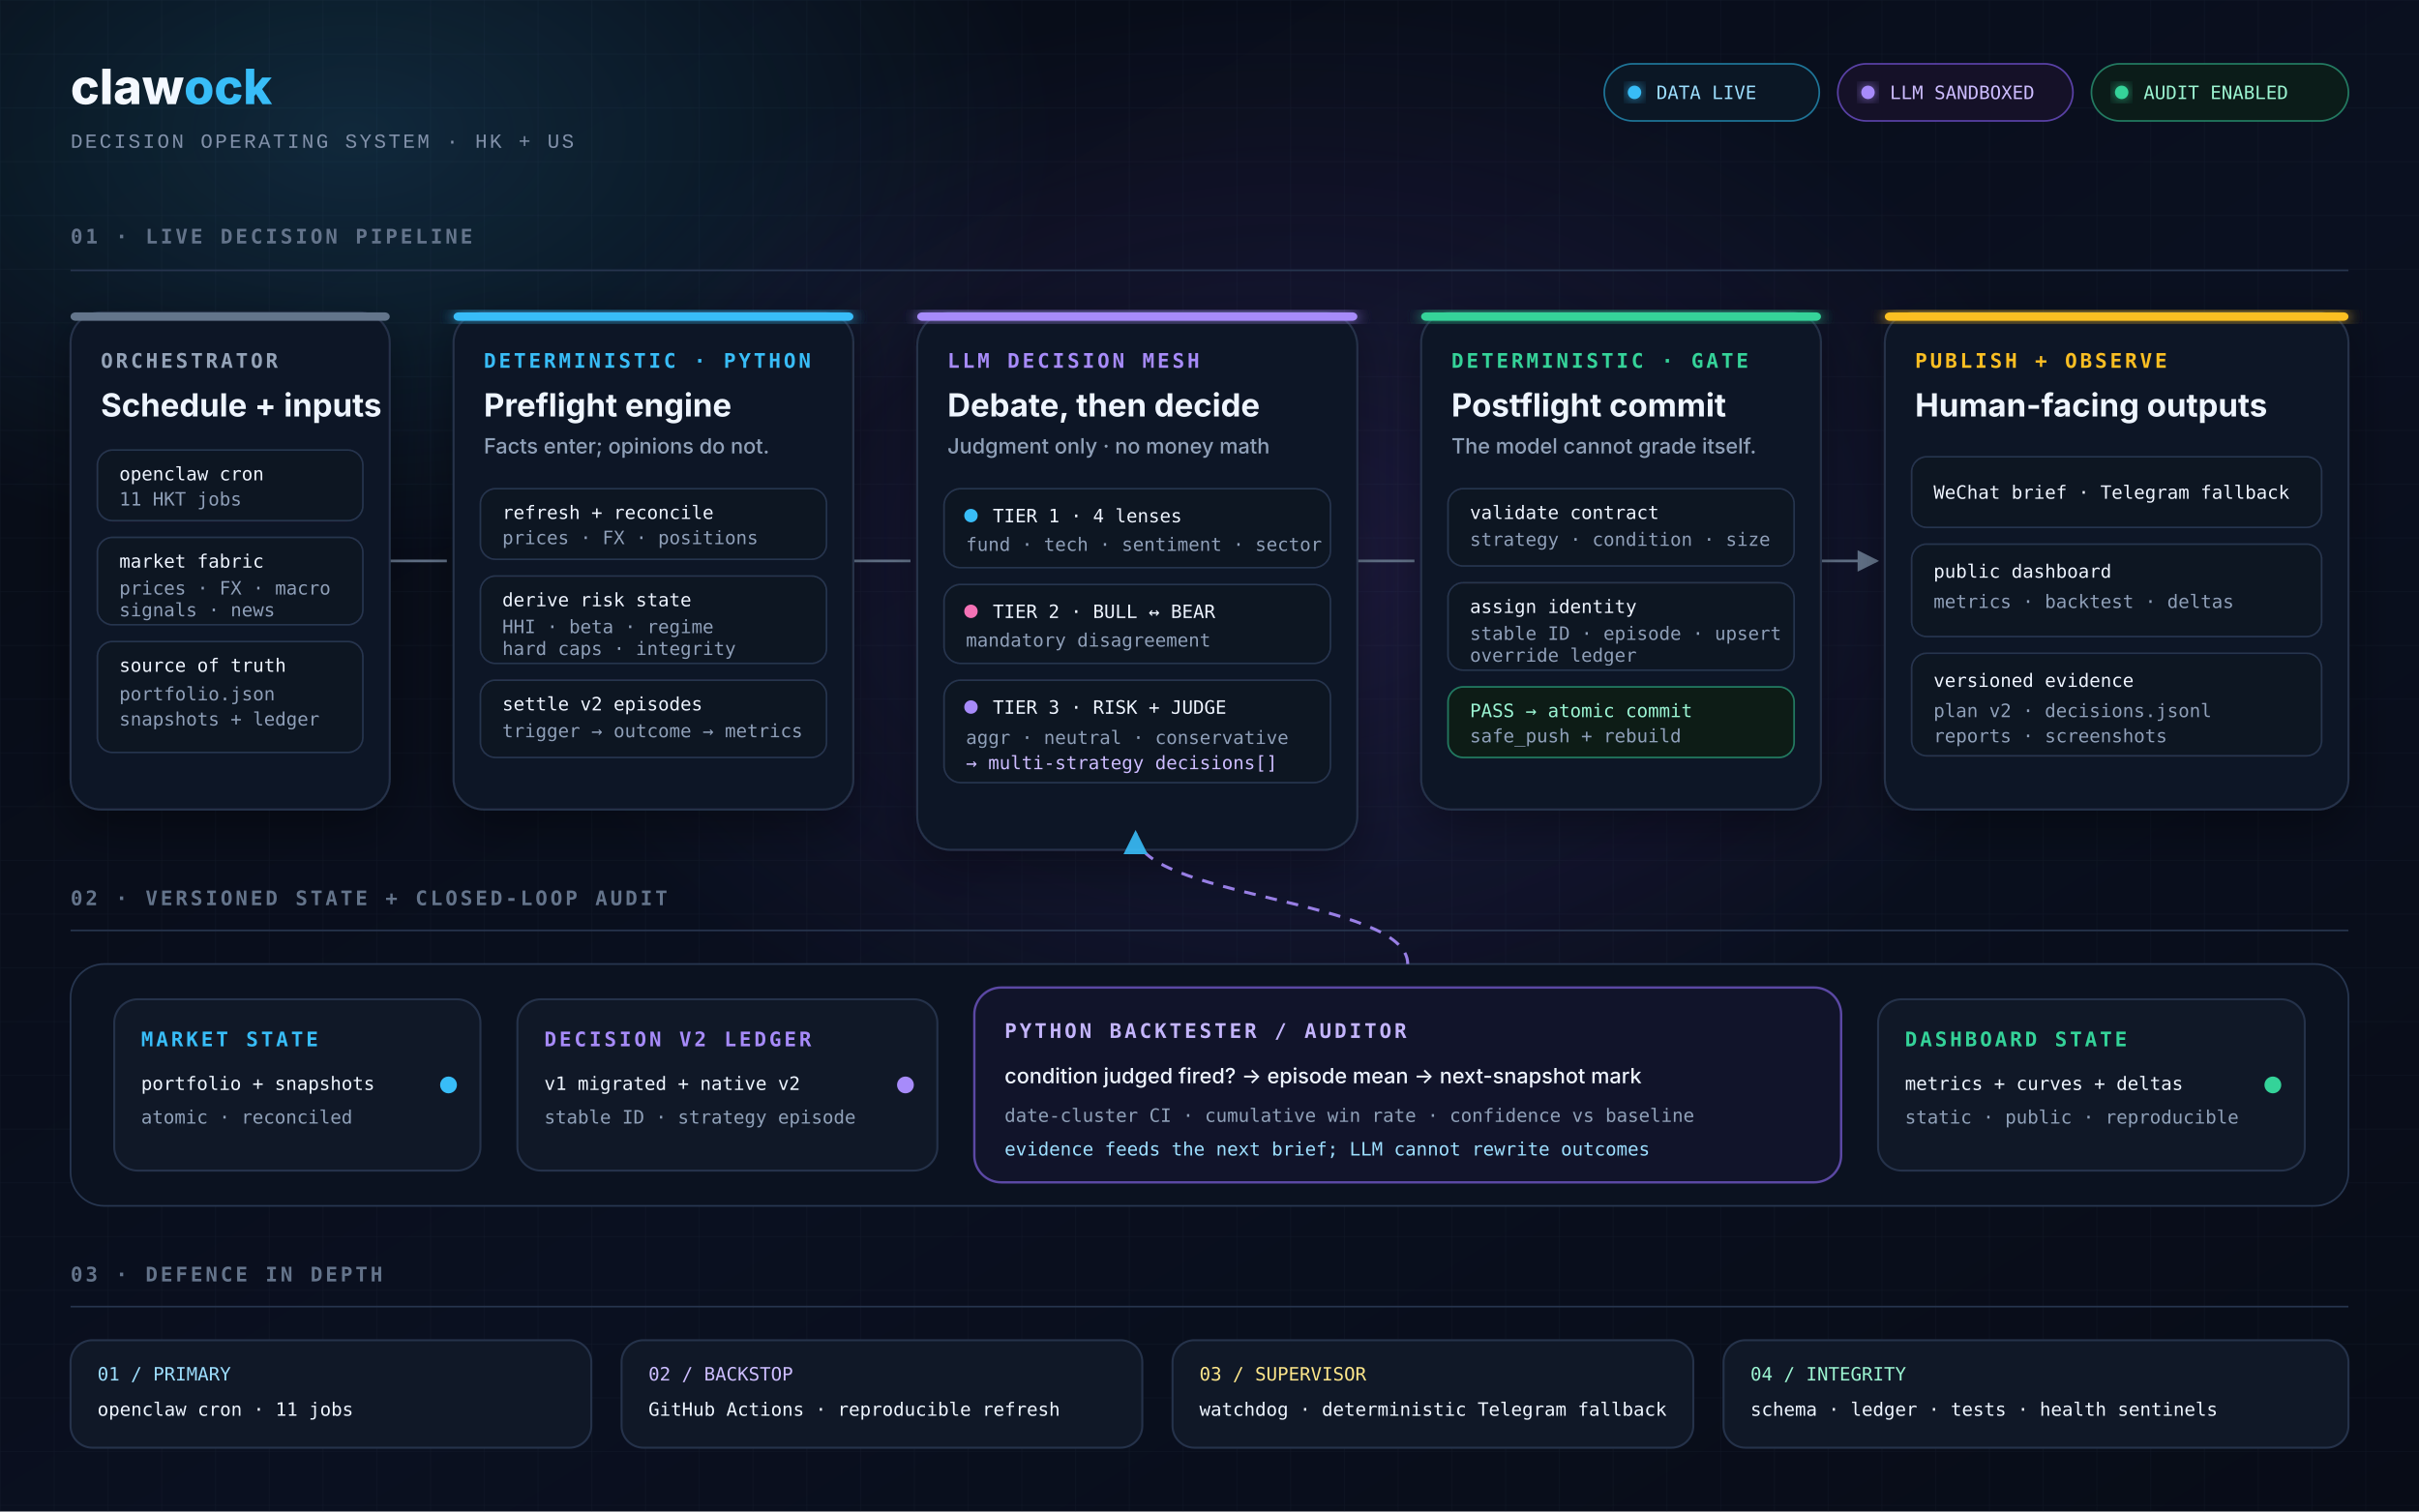
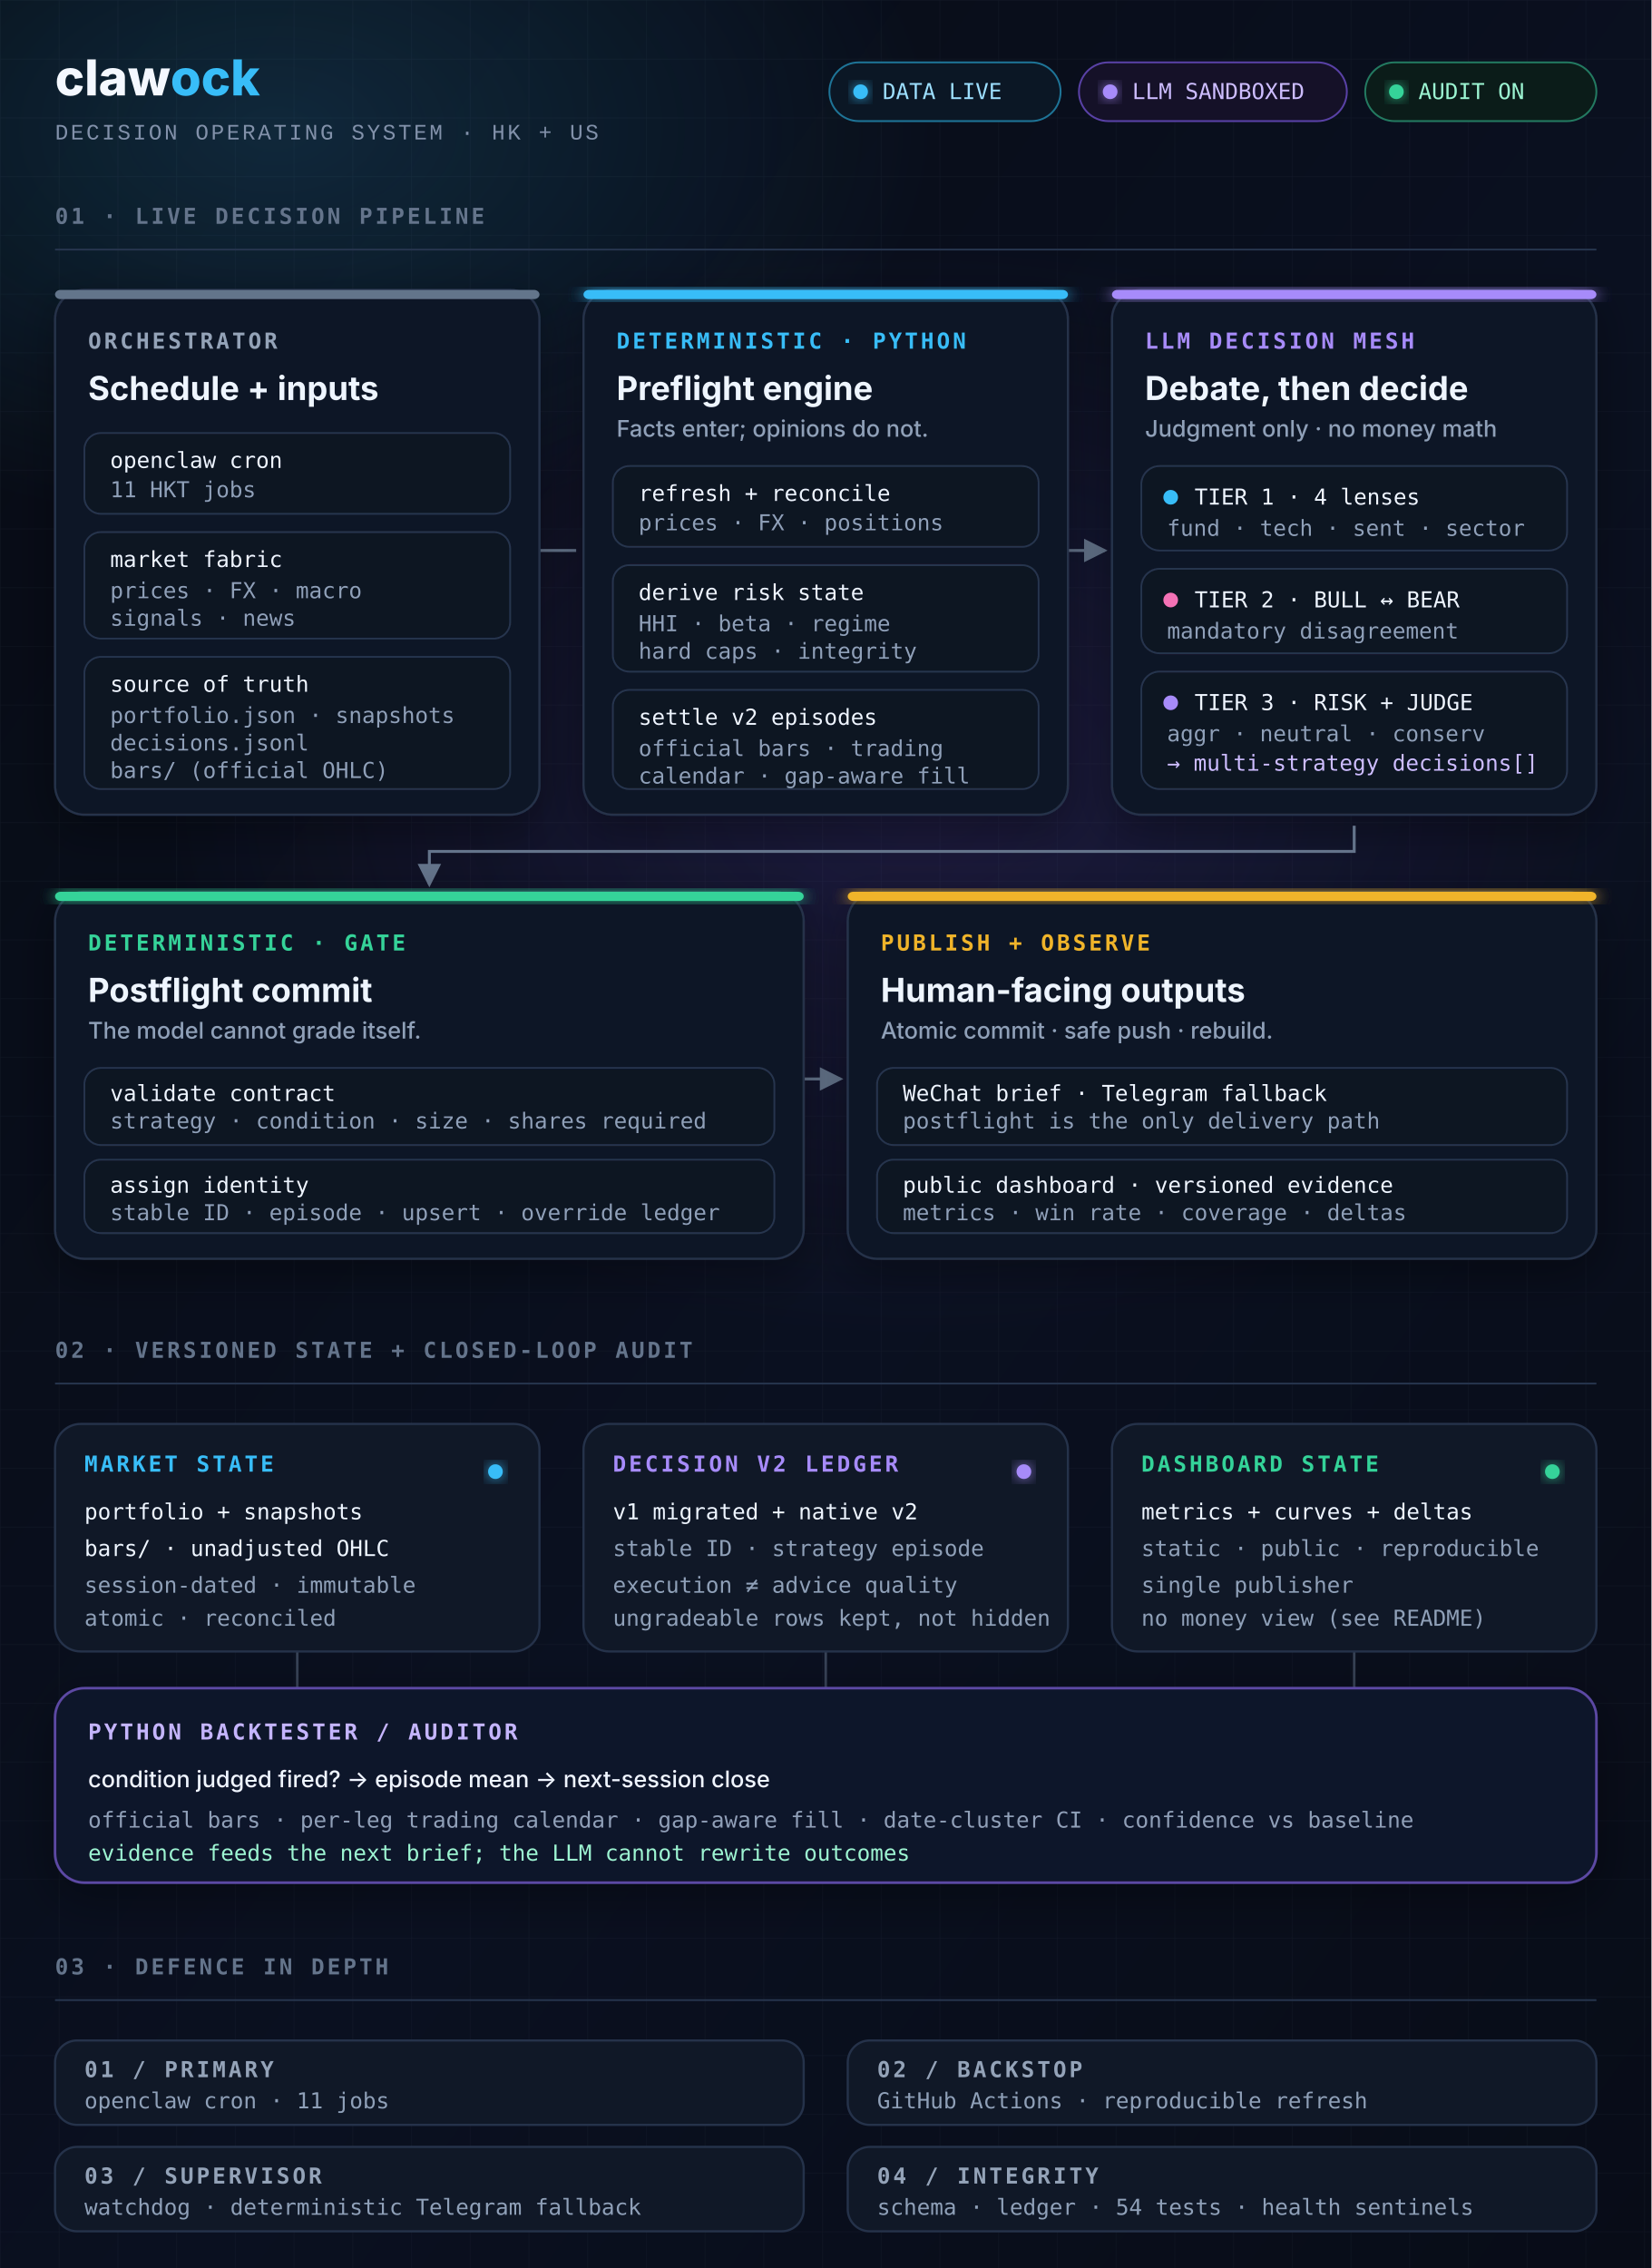
- <svg xmlns="http://www.w3.org/2000/svg" width="1440" height="900" viewBox="0 0 1440 900" role="img" aria-labelledby="title desc">
+ <svg xmlns="http://www.w3.org/2000/svg" width="900" height="1236" viewBox="0 0 900 1236" role="img" aria-labelledby="title desc">
  <defs>
    <linearGradient id="bg" x1="0" y1="0" x2="1" y2="1">
      <stop offset="0" stop-color="#070b14" />
      <stop offset=".55" stop-color="#0a1020" />
      <stop offset="1" stop-color="#080c17" />
    </linearGradient>
    <radialGradient id="haloA">
      <stop stop-color="#38bdf8" stop-opacity=".16" />
      <stop offset="1" stop-color="#38bdf8" stop-opacity="0" />
    </radialGradient>
    <radialGradient id="haloB">
      <stop stop-color="#8b5cf6" stop-opacity=".14" />
      <stop offset="1" stop-color="#8b5cf6" stop-opacity="0" />
    </radialGradient>
    <pattern id="grid" width="32" height="32" patternUnits="userSpaceOnUse">
      <path d="M32 0H0V32" fill="none" stroke="#334155" stroke-width=".6" opacity=".18" />
    </pattern>
    <linearGradient id="bus" x1="0" y1="0" x2="1" y2="0">
      <stop stop-color="#38bdf8" />
      <stop offset=".5" stop-color="#8b5cf6" />
      <stop offset="1" stop-color="#34d399" />
    </linearGradient>
    <filter id="glow" x="-30%" y="-30%" width="160%" height="160%">
      <feGaussianBlur stdDeviation="4" result="b" />
      <feMerge>
        <feMergeNode in="b" />
        <feMergeNode in="SourceGraphic" />
      </feMerge>
    </filter>
    <filter id="shadow" x="-20%" y="-20%" width="140%" height="150%">
-       <feDropShadow dx="0" dy="10" stdDeviation="14" flood-color="#000" flood-opacity=".34" />
+       <feDropShadow dx="0" dy="8" stdDeviation="12" flood-color="#000" flood-opacity=".34" />
    </filter>
    <marker id="arrow" markerWidth="8" markerHeight="8" refX="7" refY="4" orient="auto">
      <path d="M0 0L8 4L0 8Z" fill="#64748b" />
    </marker>
-     <marker id="arrowC" markerWidth="8" markerHeight="8" refX="7" refY="4" orient="auto">
-       <path d="M0 0L8 4L0 8Z" fill="#38bdf8" />
-     </marker>
    <style>
-       .sans{font-family:Inter,-apple-system,BlinkMacSystemFont,"Segoe UI",Arial,sans-serif}.mono{font-family:"SFMono-Regular",Consolas,"Liberation Mono",monospace}
-       .stage{font:700 12px "SFMono-Regular",Consolas,monospace;letter-spacing:1.7px}.title{font:700 19px Inter,-apple-system,"Segoe UI",Arial,sans-serif}.body{font:500 12.5px Inter,-apple-system,"Segoe UI",Arial,sans-serif}.small{font:500 11px "SFMono-Regular",Consolas,monospace}.dim{fill:#8fa0b8}.white{fill:#eef5ff}
-       .card{fill:#101827;stroke:#25324a;stroke-width:1.2}.chip{fill:#0b1220;stroke:#26344d;stroke-width:1}.wire{fill:none;stroke:#64748b;stroke-width:1.6;marker-end:url(#arrow)}
+       .sans{font-family:Inter,-apple-system,BlinkMacSystemFont,"Segoe UI",Arial,sans-serif}
+       .mono{font-family:"SFMono-Regular",Consolas,"Liberation Mono",monospace}
+       /* Sized for the 0.92x the README will apply — small is 12, not 11. */
+       .stage{font:700 12px "SFMono-Regular",Consolas,monospace;letter-spacing:1.5px}
+       .title{font:700 18px Inter,-apple-system,"Segoe UI",Arial,sans-serif}
+       .body{font:500 12.5px Inter,-apple-system,"Segoe UI",Arial,sans-serif}
+       .small{font:500 12px "SFMono-Regular",Consolas,monospace}
+       .dim{fill:#8fa0b8}.white{fill:#eef5ff}
+       .card{fill:#101827;stroke:#25324a;stroke-width:1.2}
+       .chip{fill:#0b1220;stroke:#26344d;stroke-width:1}
+       .wire{fill:none;stroke:#64748b;stroke-width:1.6;marker-end:url(#arrow)}
    </style>
  </defs>
-   <rect width="1440" height="900" fill="url(#bg)" />
-   <rect width="1440" height="900" fill="url(#grid)" />
-   <ellipse cx="210" cy="80" rx="420" ry="250" fill="url(#haloA)" />
-   <ellipse cx="770" cy="330" rx="470" ry="330" fill="url(#haloB)" />
+   <rect width="900" height="1236" fill="url(#bg)" />
+   <rect width="900" height="1236" fill="url(#grid)" />
+   <ellipse cx="150" cy="70" rx="360" ry="220" fill="url(#haloA)" />
+   <ellipse cx="500" cy="430" rx="420" ry="300" fill="url(#haloB)" />
  <g class="sans">
-     <text x="42" y="62" font-size="29" font-weight="800" fill="#f4f8ff">claw<tspan fill="#38bdf8">ock</tspan>
+     <text x="30" y="52" font-size="27" font-weight="800" fill="#f4f8ff">claw<tspan fill="#38bdf8">ock</tspan>
    </text>
-     <text x="42" y="88" class="mono" font-size="12" fill="#8291aa" letter-spacing="1.4">DECISION OPERATING SYSTEM · HK + US</text>
-     <g transform="translate(955 38)">
-       <rect width="128" height="34" rx="17" fill="#0b1725" stroke="#1e7497" />
-       <circle cx="18" cy="17" r="4" fill="#38bdf8" filter="url(#glow)" />
-       <text x="31" y="21" class="small" fill="#9ddfff">DATA LIVE</text>
-     </g>
-     <g transform="translate(1094 38)">
-       <rect width="140" height="34" rx="17" fill="#151128" stroke="#5941a6" />
-       <circle cx="18" cy="17" r="4" fill="#a78bfa" filter="url(#glow)" />
-       <text x="31" y="21" class="small" fill="#cdbdff">LLM SANDBOXED</text>
-     </g>
-     <g transform="translate(1245 38)">
-       <rect width="153" height="34" rx="17" fill="#0b1c19" stroke="#237a61" />
-       <circle cx="18" cy="17" r="4" fill="#34d399" filter="url(#glow)" />
-       <text x="31" y="21" class="small" fill="#9cf5d2">AUDIT ENABLED</text>
-     </g>
-   </g>
-   <text x="42" y="145" class="stage" fill="#64748b">01 · LIVE DECISION PIPELINE</text>
-   <path d="M42 161H1398" stroke="#26344d" />
-   <path d="M214 334H1198" stroke="url(#bus)" stroke-width="4" opacity=".18" filter="url(#glow)" />
-   <path d="M232 334H266M508 334H542M808 334H842M1083 334H1117" class="wire" />
-   <g transform="translate(42 186)" filter="url(#shadow)">
-     <rect class="card" width="190" height="296" rx="18" />
-     <rect width="190" height="5" rx="3" fill="#64748b" />
-     <text x="18" y="33" class="stage" fill="#94a3b8">ORCHESTRATOR</text>
-     <text x="18" y="62" class="title white">Schedule + inputs</text>
-     <g transform="translate(16 82)">
-       <rect class="chip" width="158" height="42" rx="9" />
-       <text x="13" y="18" class="small white">openclaw cron</text>
-       <text x="13" y="33" class="small dim">11 HKT jobs</text>
-     </g>
-     <g transform="translate(16 134)">
-       <rect class="chip" width="158" height="52" rx="9" />
-       <text x="13" y="18" class="small white">market fabric</text>
-       <text x="13" y="34" class="small dim">prices · FX · macro</text>
-       <text x="13" y="47" class="small dim">signals · news</text>
-     </g>
-     <g transform="translate(16 196)">
-       <rect class="chip" width="158" height="66" rx="9" />
-       <text x="13" y="18" class="small white">source of truth</text>
-       <text x="13" y="35" class="small dim">portfolio.json</text>
-       <text x="13" y="50" class="small dim">snapshots + ledger</text>
-     </g>
-   </g>
-   <g transform="translate(270 186)" filter="url(#shadow)">
-     <rect class="card" width="238" height="296" rx="18" />
-     <rect width="238" height="5" rx="3" fill="#38bdf8" filter="url(#glow)" />
-     <text x="18" y="33" class="stage" fill="#38bdf8">DETERMINISTIC · PYTHON</text>
-     <text x="18" y="62" class="title white">Preflight engine</text>
-     <text x="18" y="84" class="body dim">Facts enter; opinions do not.</text>
-     <g transform="translate(16 105)">
-       <rect class="chip" width="206" height="42" rx="9" />
-       <text x="13" y="18" class="small white">refresh + reconcile</text>
-       <text x="13" y="33" class="small dim">prices · FX · positions</text>
-     </g>
-     <g transform="translate(16 157)">
-       <rect class="chip" width="206" height="52" rx="9" />
-       <text x="13" y="18" class="small white">derive risk state</text>
-       <text x="13" y="34" class="small dim">HHI · beta · regime</text>
-       <text x="13" y="47" class="small dim">hard caps · integrity</text>
-     </g>
-     <g transform="translate(16 219)">
-       <rect class="chip" width="206" height="46" rx="9" />
-       <text x="13" y="18" class="small white">settle v2 episodes</text>
-       <text x="13" y="34" class="small dim">trigger → outcome → metrics</text>
-     </g>
-   </g>
-   <g transform="translate(546 174)" filter="url(#shadow)">
-     <rect x="0" y="12" class="card" width="262" height="320" rx="20" stroke="#6048a8" />
-     <rect x="0" y="12" width="262" height="5" rx="3" fill="#a78bfa" filter="url(#glow)" />
-     <text x="18" y="45" class="stage" fill="#a78bfa">LLM DECISION MESH</text>
-     <text x="18" y="74" class="title white">Debate, then decide</text>
-     <text x="18" y="96" class="body dim">Judgment only · no money math</text>
-     <g transform="translate(16 117)">
-       <rect class="chip" width="230" height="47" rx="10" />
-       <circle cx="16" cy="16" r="4" fill="#38bdf8" />
-       <text x="29" y="20" class="small white">TIER 1 · 4 lenses</text>
-       <text x="13" y="37" class="small dim">fund · tech · sentiment · sector</text>
-     </g>
-     <g transform="translate(16 174)">
-       <rect class="chip" width="230" height="47" rx="10" />
-       <circle cx="16" cy="16" r="4" fill="#f472b6" />
-       <text x="29" y="20" class="small white">TIER 2 · BULL ↔ BEAR</text>
-       <text x="13" y="37" class="small dim">mandatory disagreement</text>
-     </g>
-     <g transform="translate(16 231)">
-       <rect class="chip" width="230" height="61" rx="10" />
-       <circle cx="16" cy="16" r="4" fill="#a78bfa" />
-       <text x="29" y="20" class="small white">TIER 3 · RISK + JUDGE</text>
-       <text x="13" y="38" class="small dim">aggr · neutral · conservative</text>
-       <text x="13" y="53" class="small" fill="#cdbdff">→ multi-strategy decisions[]</text>
-     </g>
-   </g>
-   <g transform="translate(846 186)" filter="url(#shadow)">
-     <rect class="card" width="238" height="296" rx="18" />
-     <rect width="238" height="5" rx="3" fill="#34d399" filter="url(#glow)" />
-     <text x="18" y="33" class="stage" fill="#34d399">DETERMINISTIC · GATE</text>
-     <text x="18" y="62" class="title white">Postflight commit</text>
-     <text x="18" y="84" class="body dim">The model cannot grade itself.</text>
-     <g transform="translate(16 105)">
-       <rect class="chip" width="206" height="46" rx="9" />
-       <text x="13" y="18" class="small white">validate contract</text>
-       <text x="13" y="34" class="small dim">strategy · condition · size</text>
-     </g>
-     <g transform="translate(16 161)">
-       <rect class="chip" width="206" height="52" rx="9" />
-       <text x="13" y="18" class="small white">assign identity</text>
-       <text x="13" y="34" class="small dim">stable ID · episode · upsert</text>
-       <text x="13" y="47" class="small dim">override ledger</text>
-     </g>
-     <g transform="translate(16 223)">
-       <rect width="206" height="42" rx="9" fill="#0b1c19" stroke="#237a61" />
-       <text x="13" y="18" class="small" fill="#9cf5d2">PASS → atomic commit</text>
-       <text x="13" y="33" class="small dim">safe_push + rebuild</text>
-     </g>
-   </g>
-   <g transform="translate(1122 186)" filter="url(#shadow)">
-     <rect class="card" width="276" height="296" rx="18" />
-     <rect width="276" height="5" rx="3" fill="#fbbf24" filter="url(#glow)" />
-     <text x="18" y="33" class="stage" fill="#fbbf24">PUBLISH + OBSERVE</text>
-     <text x="18" y="62" class="title white">Human-facing outputs</text>
-     <g transform="translate(16 86)">
-       <rect class="chip" width="244" height="42" rx="9" />
-       <text x="13" y="25" class="small white">WeChat brief · Telegram fallback</text>
-     </g>
-     <g transform="translate(16 138)">
-       <rect class="chip" width="244" height="55" rx="9" />
-       <text x="13" y="20" class="small white">public dashboard</text>
-       <text x="13" y="38" class="small dim">metrics · backtest · deltas</text>
-     </g>
-     <g transform="translate(16 203)">
-       <rect class="chip" width="244" height="61" rx="9" />
-       <text x="13" y="20" class="small white">versioned evidence</text>
-       <text x="13" y="38" class="small dim">plan v2 · decisions.jsonl</text>
-       <text x="13" y="53" class="small dim">reports · screenshots</text>
-     </g>
-   </g>
-   <text x="42" y="539" class="stage" fill="#64748b">02 · VERSIONED STATE + CLOSED-LOOP AUDIT</text>
-   <path d="M42 554H1398" stroke="#26344d" />
-   <g transform="translate(42 574)">
-     <rect width="1356" height="144" rx="20" fill="#0b1220" stroke="#273650" />
-     <path d="M31 72H1325" stroke="url(#bus)" stroke-width="2.5" opacity=".72" filter="url(#glow)" />
-     <g transform="translate(26 21)">
-       <rect class="card" width="218" height="102" rx="14" />
-       <text x="16" y="28" class="stage" fill="#38bdf8">MARKET STATE</text>
-       <text x="16" y="54" class="small white">portfolio + snapshots</text>
-       <text x="16" y="74" class="small dim">atomic · reconciled</text>
-       <circle cx="199" cy="51" r="5" fill="#38bdf8" />
-     </g>
-     <g transform="translate(266 21)">
-       <rect class="card" width="250" height="102" rx="14" />
-       <text x="16" y="28" class="stage" fill="#a78bfa">DECISION V2 LEDGER</text>
-       <text x="16" y="54" class="small white">v1 migrated + native v2</text>
-       <text x="16" y="74" class="small dim">stable ID · strategy episode</text>
-       <circle cx="231" cy="51" r="5" fill="#a78bfa" />
-     </g>
-     <g transform="translate(538 14)">
-       <rect width="516" height="116" rx="16" fill="#11142a" stroke="#5b48a4" stroke-width="1.4" />
-       <text x="18" y="30" class="stage" fill="#c4b5fd">PYTHON BACKTESTER / AUDITOR</text>
-       <text x="18" y="57" class="body white">condition judged fired? → episode mean → next-snapshot mark</text>
-       <text x="18" y="80" class="small dim">date-cluster CI · cumulative win rate · confidence vs baseline</text>
-       <text x="18" y="100" class="small" fill="#9ddfff">evidence feeds the next brief; LLM cannot rewrite outcomes</text>
-     </g>
-     <g transform="translate(1076 21)">
-       <rect class="card" width="254" height="102" rx="14" />
-       <text x="16" y="28" class="stage" fill="#34d399">DASHBOARD STATE</text>
-       <text x="16" y="54" class="small white">metrics + curves + deltas</text>
-       <text x="16" y="74" class="small dim">static · public · reproducible</text>
-       <circle cx="235" cy="51" r="5" fill="#34d399" />
-     </g>
-   </g>
-   <path d="M838 574C838 535 676 535 676 496" fill="none" stroke="#a78bfa" stroke-width="1.8" stroke-dasharray="7 6" marker-end="url(#arrowC)" opacity=".9" />
-   <text x="42" y="763" class="stage" fill="#64748b">03 · DEFENCE IN DEPTH</text>
-   <path d="M42 778H1398" stroke="#26344d" />
-   <g transform="translate(42 798)" class="mono">
-     <g>
-       <rect class="card" width="310" height="64" rx="13" stroke="#315f82" />
-       <text x="16" y="24" class="small" fill="#9ddfff">01 / PRIMARY</text>
-       <text x="16" y="45" class="small white">openclaw cron · 11 jobs</text>
-     </g>
-     <g transform="translate(328)">
-       <rect class="card" width="310" height="64" rx="13" stroke="#574292" />
-       <text x="16" y="24" class="small" fill="#cdbdff">02 / BACKSTOP</text>
-       <text x="16" y="45" class="small white">GitHub Actions · reproducible refresh</text>
-     </g>
-     <g transform="translate(656)">
-       <rect class="card" width="310" height="64" rx="13" stroke="#8a6922" />
-       <text x="16" y="24" class="small" fill="#fde68a">03 / SUPERVISOR</text>
-       <text x="16" y="45" class="small white">watchdog · deterministic Telegram fallback</text>
-     </g>
-     <g transform="translate(984)">
-       <rect class="card" width="372" height="64" rx="13" stroke="#26735f" />
-       <text x="16" y="24" class="small" fill="#9cf5d2">04 / INTEGRITY</text>
-       <text x="16" y="45" class="small white">schema · ledger · tests · health sentinels</text>
-     </g>
+     <text x="30" y="76" class="mono" font-size="12" fill="#8291aa" letter-spacing="1.3">DECISION OPERATING SYSTEM · HK + US</text>
+     <g transform="translate(452 34)">
+       <rect width="126" height="32" rx="16" fill="#0b1725" stroke="#1e7497" />
+       <circle cx="17" cy="16" r="4" fill="#38bdf8" filter="url(#glow)" />
+       <text x="29" y="20" class="small" fill="#9ddfff">DATA LIVE</text>
+     </g>
+     <g transform="translate(588 34)">
+       <rect width="146" height="32" rx="16" fill="#151128" stroke="#5941a6" />
+       <circle cx="17" cy="16" r="4" fill="#a78bfa" filter="url(#glow)" />
+       <text x="29" y="20" class="small" fill="#cdbdff">LLM SANDBOXED</text>
+     </g>
+     <g transform="translate(744 34)">
+       <rect width="126" height="32" rx="16" fill="#0b1c19" stroke="#237a61" />
+       <circle cx="17" cy="16" r="4" fill="#34d399" filter="url(#glow)" />
+       <text x="29" y="20" class="small" fill="#9cf5d2">AUDIT ON</text>
+     </g>
+   </g>
+   <text x="30" y="122" class="stage" fill="#64748b">01 · LIVE DECISION PIPELINE</text>
+   <path d="M30 136H870" stroke="#26344d" />
+   <path d="M294 300H314M582 300H602" class="wire" />
+   <g transform="translate(30 158)" filter="url(#shadow)">
+     <rect class="card" width="264" height="286" rx="16" />
+     <rect width="264" height="5" rx="3" fill="#64748b" />
+     <text x="18" y="32" class="stage" fill="#94a3b8">ORCHESTRATOR</text>
+     <text x="18" y="60" class="title white">Schedule + inputs</text>
+     <g transform="translate(16 78)">
+       <rect class="chip" width="232" height="44" rx="9" />
+       <text x="14" y="19" class="small white">openclaw cron</text>
+       <text x="14" y="35" class="small dim">11 HKT jobs</text>
+     </g>
+     <g transform="translate(16 132)">
+       <rect class="chip" width="232" height="58" rx="9" />
+       <text x="14" y="19" class="small white">market fabric</text>
+       <text x="14" y="36" class="small dim">prices · FX · macro</text>
+       <text x="14" y="51" class="small dim">signals · news</text>
+     </g>
+     <g transform="translate(16 200)">
+       <rect class="chip" width="232" height="72" rx="9" />
+       <text x="14" y="19" class="small white">source of truth</text>
+       <text x="14" y="36" class="small dim">portfolio.json · snapshots</text>
+       <text x="14" y="51" class="small dim">decisions.jsonl</text>
+       <text x="14" y="66" class="small dim">bars/ (official OHLC)</text>
+     </g>
+   </g>
+   <g transform="translate(318 158)" filter="url(#shadow)">
+     <rect class="card" width="264" height="286" rx="16" />
+     <rect width="264" height="5" rx="3" fill="#38bdf8" filter="url(#glow)" />
+     <text x="18" y="32" class="stage" fill="#38bdf8">DETERMINISTIC · PYTHON</text>
+     <text x="18" y="60" class="title white">Preflight engine</text>
+     <text x="18" y="80" class="body dim">Facts enter; opinions do not.</text>
+     <g transform="translate(16 96)">
+       <rect class="chip" width="232" height="44" rx="9" />
+       <text x="14" y="19" class="small white">refresh + reconcile</text>
+       <text x="14" y="35" class="small dim">prices · FX · positions</text>
+     </g>
+     <g transform="translate(16 150)">
+       <rect class="chip" width="232" height="58" rx="9" />
+       <text x="14" y="19" class="small white">derive risk state</text>
+       <text x="14" y="36" class="small dim">HHI · beta · regime</text>
+       <text x="14" y="51" class="small dim">hard caps · integrity</text>
+     </g>
+     <g transform="translate(16 218)">
+       <rect class="chip" width="232" height="54" rx="9" />
+       <text x="14" y="19" class="small white">settle v2 episodes</text>
+       <text x="14" y="36" class="small dim">official bars · trading</text>
+       <text x="14" y="51" class="small dim">calendar · gap-aware fill</text>
+     </g>
+   </g>
+   <g transform="translate(606 158)" filter="url(#shadow)">
+     <rect class="card" width="264" height="286" rx="16" stroke="#6048a8" />
+     <rect width="264" height="5" rx="3" fill="#a78bfa" filter="url(#glow)" />
+     <text x="18" y="32" class="stage" fill="#a78bfa">LLM DECISION MESH</text>
+     <text x="18" y="60" class="title white">Debate, then decide</text>
+     <text x="18" y="80" class="body dim">Judgment only · no money math</text>
+     <g transform="translate(16 96)">
+       <rect class="chip" width="232" height="46" rx="10" />
+       <circle cx="16" cy="17" r="4" fill="#38bdf8" />
+       <text x="29" y="21" class="small white">TIER 1 · 4 lenses</text>
+       <text x="14" y="38" class="small dim">fund · tech · sent · sector</text>
+     </g>
+     <g transform="translate(16 152)">
+       <rect class="chip" width="232" height="46" rx="10" />
+       <circle cx="16" cy="17" r="4" fill="#f472b6" />
+       <text x="29" y="21" class="small white">TIER 2 · BULL ↔ BEAR</text>
+       <text x="14" y="38" class="small dim">mandatory disagreement</text>
+     </g>
+     <g transform="translate(16 208)">
+       <rect class="chip" width="232" height="64" rx="10" />
+       <circle cx="16" cy="17" r="4" fill="#a78bfa" />
+       <text x="29" y="21" class="small white">TIER 3 · RISK + JUDGE</text>
+       <text x="14" y="38" class="small dim">aggr · neutral · conserv</text>
+       <text x="14" y="54" class="small" fill="#cdbdff">→ multi-strategy decisions[]</text>
+     </g>
+   </g>
+   <path d="M738 450V464H234V482" class="wire" />
+   <path d="M438 588H458" class="wire" />
+   <g transform="translate(30 486)" filter="url(#shadow)">
+     <rect class="card" width="408" height="200" rx="16" />
+     <rect width="408" height="5" rx="3" fill="#34d399" filter="url(#glow)" />
+     <text x="18" y="32" class="stage" fill="#34d399">DETERMINISTIC · GATE</text>
+     <text x="18" y="60" class="title white">Postflight commit</text>
+     <text x="18" y="80" class="body dim">The model cannot grade itself.</text>
+     <g transform="translate(16 96)">
+       <rect class="chip" width="376" height="42" rx="9" />
+       <text x="14" y="18" class="small white">validate contract</text>
+       <text x="14" y="33" class="small dim">strategy · condition · size · shares required</text>
+     </g>
+     <g transform="translate(16 146)">
+       <rect class="chip" width="376" height="40" rx="9" />
+       <text x="14" y="18" class="small white">assign identity</text>
+       <text x="14" y="33" class="small dim">stable ID · episode · upsert · override ledger</text>
+     </g>
+   </g>
+   <g transform="translate(462 486)" filter="url(#shadow)">
+     <rect class="card" width="408" height="200" rx="16" />
+     <rect width="408" height="5" rx="3" fill="#f0b429" filter="url(#glow)" />
+     <text x="18" y="32" class="stage" fill="#f0b429">PUBLISH + OBSERVE</text>
+     <text x="18" y="60" class="title white">Human-facing outputs</text>
+     <text x="18" y="80" class="body dim">Atomic commit · safe push · rebuild.</text>
+     <g transform="translate(16 96)">
+       <rect class="chip" width="376" height="42" rx="9" />
+       <text x="14" y="18" class="small white">WeChat brief · Telegram fallback</text>
+       <text x="14" y="33" class="small dim">postflight is the only delivery path</text>
+     </g>
+     <g transform="translate(16 146)">
+       <rect class="chip" width="376" height="40" rx="9" />
+       <text x="14" y="18" class="small white">public dashboard · versioned evidence</text>
+       <text x="14" y="33" class="small dim">metrics · win rate · coverage · deltas</text>
+     </g>
+   </g>
+   <text x="30" y="740" class="stage" fill="#64748b">02 · VERSIONED STATE + CLOSED-LOOP AUDIT</text>
+   <path d="M30 754H870" stroke="#26344d" />
+   <path d="M162 900V920M450 900V920M738 900V920" stroke="#64748b" stroke-width="1.4" opacity=".5" />
+   <g transform="translate(30 776)">
+     <rect class="card" width="264" height="124" rx="14" />
+     <text x="16" y="26" class="stage" fill="#38bdf8">MARKET STATE</text>
+     <text x="16" y="52" class="small white">portfolio + snapshots</text>
+     <text x="16" y="72" class="small white">bars/ · unadjusted OHLC</text>
+     <text x="16" y="92" class="small dim">session-dated · immutable</text>
+     <text x="16" y="110" class="small dim">atomic · reconciled</text>
+     <circle cx="240" cy="26" r="4" fill="#38bdf8" filter="url(#glow)" />
+   </g>
+   <g transform="translate(318 776)">
+     <rect class="card" width="264" height="124" rx="14" />
+     <text x="16" y="26" class="stage" fill="#a78bfa">DECISION V2 LEDGER</text>
+     <text x="16" y="52" class="small white">v1 migrated + native v2</text>
+     <text x="16" y="72" class="small dim">stable ID · strategy episode</text>
+     <text x="16" y="92" class="small dim">execution ≠ advice quality</text>
+     <text x="16" y="110" class="small dim">ungradeable rows kept, not hidden</text>
+     <circle cx="240" cy="26" r="4" fill="#a78bfa" filter="url(#glow)" />
+   </g>
+   <g transform="translate(606 776)">
+     <rect class="card" width="264" height="124" rx="14" />
+     <text x="16" y="26" class="stage" fill="#34d399">DASHBOARD STATE</text>
+     <text x="16" y="52" class="small white">metrics + curves + deltas</text>
+     <text x="16" y="72" class="small dim">static · public · reproducible</text>
+     <text x="16" y="92" class="small dim">single publisher</text>
+     <text x="16" y="110" class="small dim">no money view (see README)</text>
+     <circle cx="240" cy="26" r="4" fill="#34d399" filter="url(#glow)" />
+   </g>
+   <g transform="translate(30 920)" filter="url(#shadow)">
+     <rect width="840" height="106" rx="16" fill="#11142a" stroke="#5b48a4" stroke-width="1.4" />
+     <text x="18" y="28" class="stage" fill="#c4b5fd">PYTHON BACKTESTER / AUDITOR</text>
+     <text x="18" y="54" class="body white">condition judged fired? → episode mean → next-session close</text>
+     <text x="18" y="76" class="small dim">official bars · per-leg trading calendar · gap-aware fill · date-cluster CI · confidence vs baseline</text>
+     <text x="18" y="94" class="small" fill="#9cf5d2">evidence feeds the next brief; the LLM cannot rewrite outcomes</text>
+   </g>
+   <text x="30" y="1076" class="stage" fill="#64748b">03 · DEFENCE IN DEPTH</text>
+   <path d="M30 1090H870" stroke="#26344d" />
+   <g transform="translate(30 1112)">
+     <rect class="card" width="408" height="46" rx="12" />
+     <text x="16" y="20" class="stage" fill="#94a3b8">01 / PRIMARY</text>
+     <text x="16" y="37" class="small dim">openclaw cron · 11 jobs</text>
+   </g>
+   <g transform="translate(462 1112)">
+     <rect class="card" width="408" height="46" rx="12" />
+     <text x="16" y="20" class="stage" fill="#94a3b8">02 / BACKSTOP</text>
+     <text x="16" y="37" class="small dim">GitHub Actions · reproducible refresh</text>
+   </g>
+   <g transform="translate(30 1170)">
+     <rect class="card" width="408" height="46" rx="12" />
+     <text x="16" y="20" class="stage" fill="#94a3b8">03 / SUPERVISOR</text>
+     <text x="16" y="37" class="small dim">watchdog · deterministic Telegram fallback</text>
+   </g>
+   <g transform="translate(462 1170)">
+     <rect class="card" width="408" height="46" rx="12" />
+     <text x="16" y="20" class="stage" fill="#94a3b8">04 / INTEGRITY</text>
+     <text x="16" y="37" class="small dim">schema · ledger · 54 tests · health sentinels</text>
  </g>
</svg>
